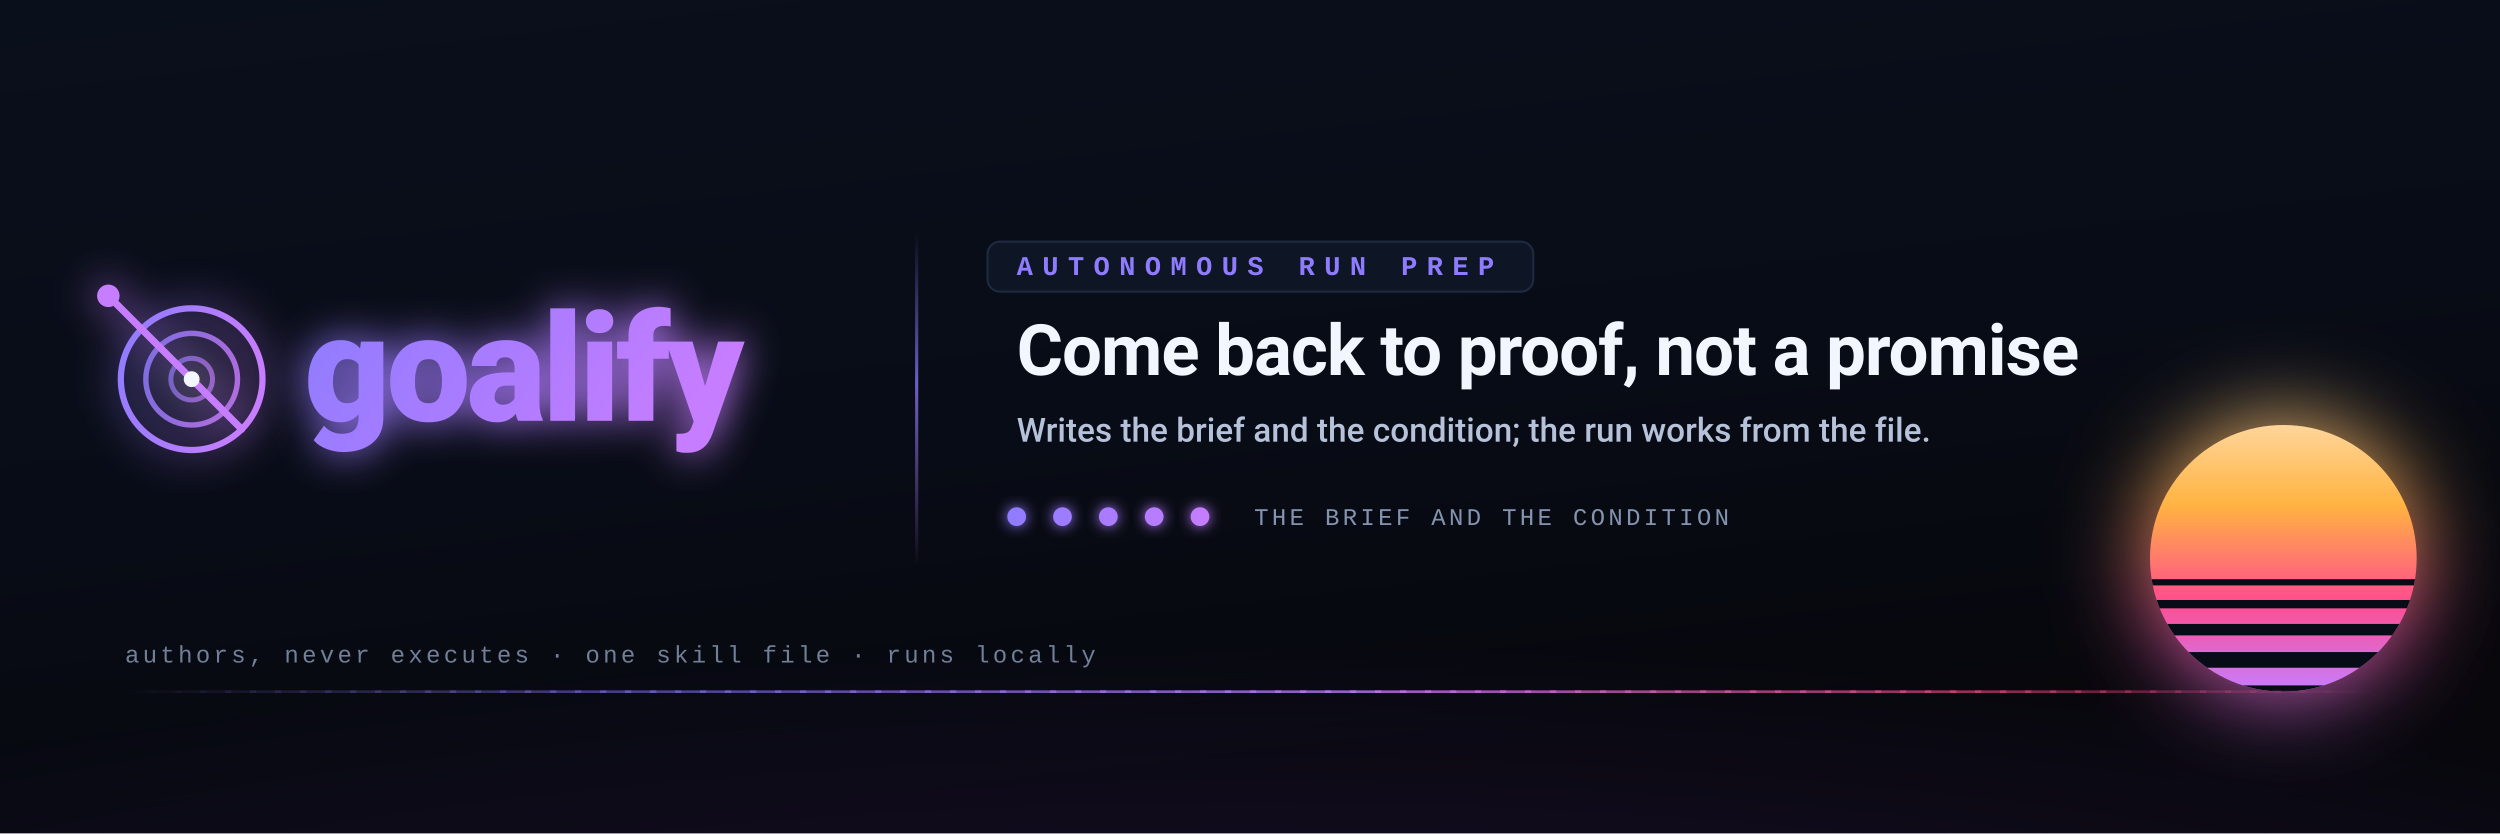
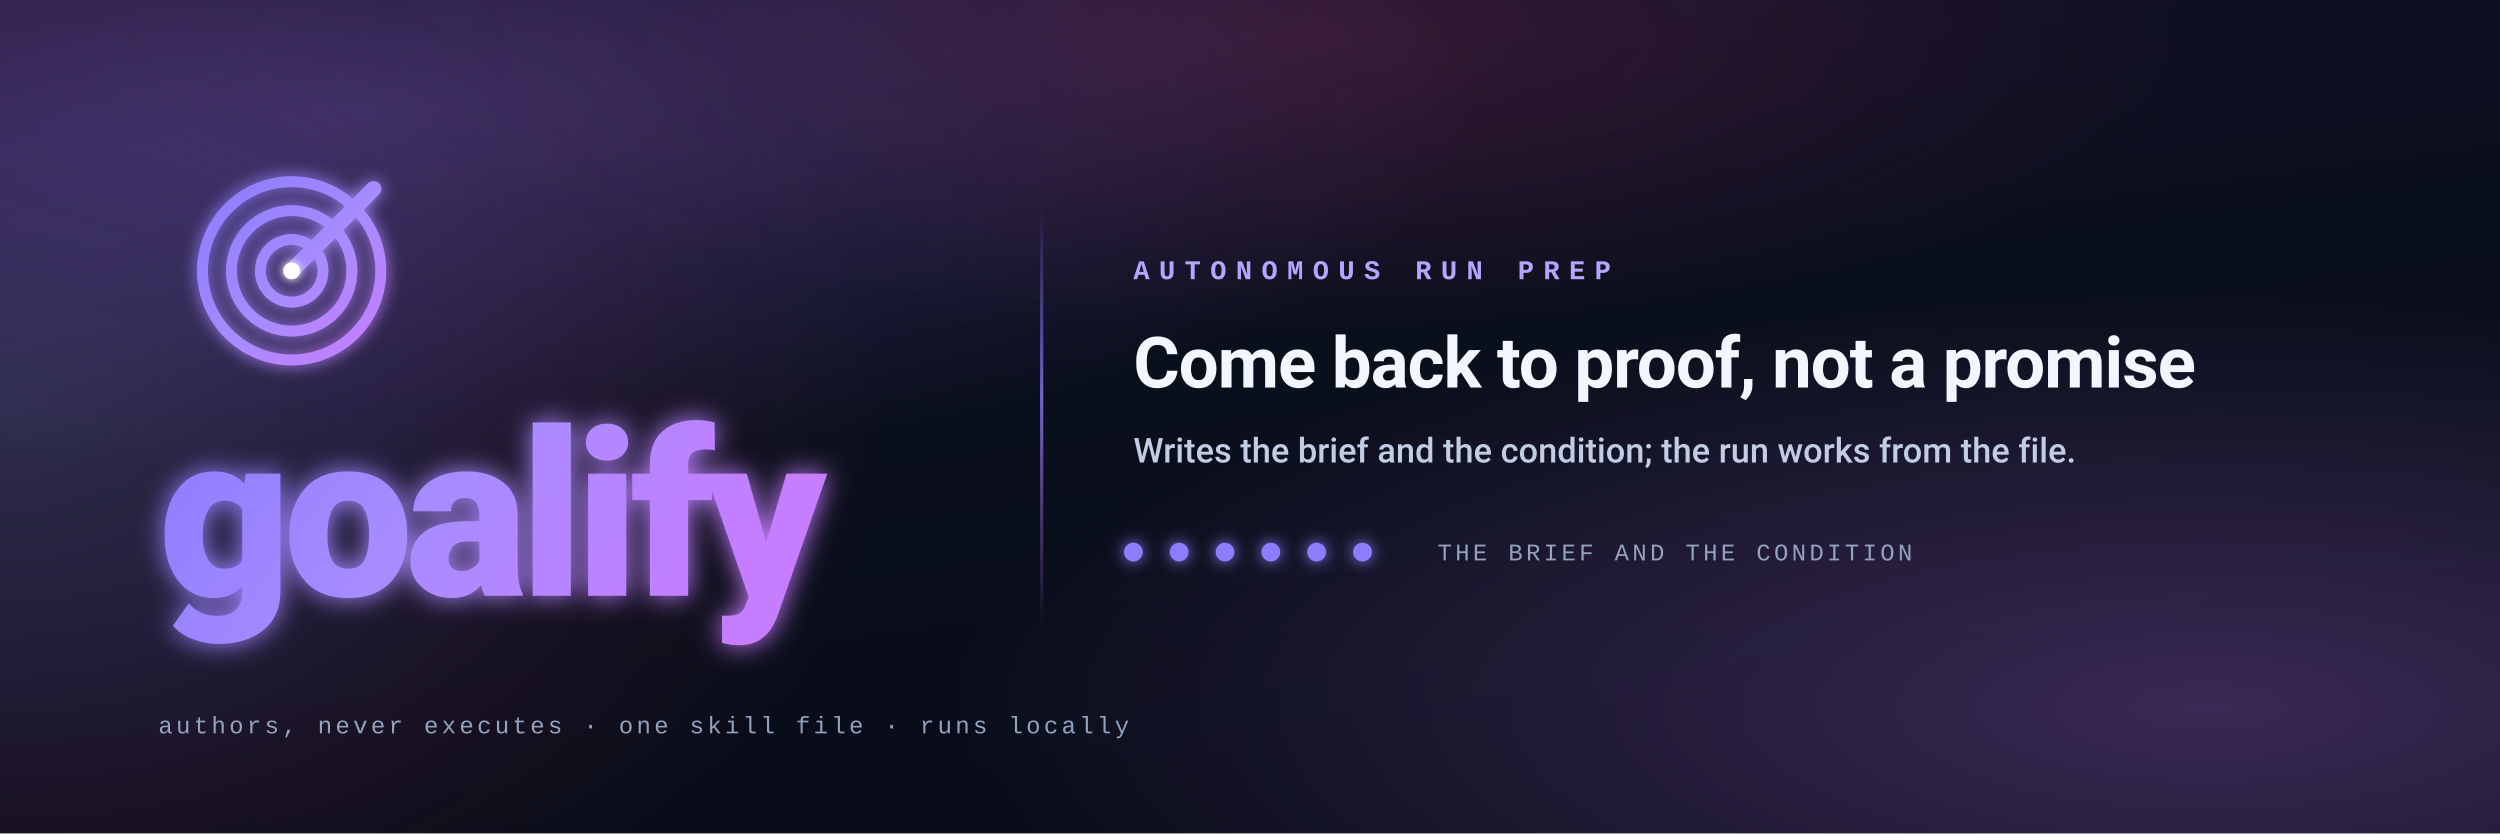
- <svg xmlns="http://www.w3.org/2000/svg" viewBox="0 0 1200 400" fill="none" role="img" aria-label="goalify, autonomous run prep for Claude Code: come back to proof, not a promise. It writes the brief and the condition; the run works from the file.">
+ <svg xmlns="http://www.w3.org/2000/svg" viewBox="0 0 1200 400" fill="none" role="img" aria-label="goalify, autonomous run prep: come back to proof, not a promise">
  <defs>
-     <linearGradient id="g-bg" x1="0" y1="0" x2="0.35" y2="1">
-       <stop offset="0%" stop-color="#0A0F1C" />
-       <stop offset="60%" stop-color="#080C16" />
-       <stop offset="100%" stop-color="#07070C" />
+     <linearGradient id="go-ground" x1="0" y1="0" x2="0.4" y2="1">
+       <stop offset="0%" stop-color="#14102A" />
+       <stop offset="55%" stop-color="#0A0F1C" />
+       <stop offset="100%" stop-color="#080C18" />
    </linearGradient>
-     <radialGradient id="g-bloom" cx="0.5" cy="1" r="0.75">
-       <stop offset="0%" stop-color="#FF2D78" stop-opacity="0.30" />
-       <stop offset="38%" stop-color="#7C3AED" stop-opacity="0.14" />
-       <stop offset="100%" stop-color="#7C3AED" stop-opacity="0" />
+     <radialGradient id="go-bloomA" cx="0.15" cy="0.13" r="0.44">
+       <stop offset="0%" stop-color="#8E7BFF" stop-opacity="0.26" />
+       <stop offset="100%" stop-color="#8E7BFF" stop-opacity="0" />
    </radialGradient>
-     <linearGradient id="g-sun" x1="0" y1="0" x2="0" y2="1">
-       <stop offset="0%" stop-color="#FFD59A" />
-       <stop offset="30%" stop-color="#FFB341" />
-       <stop offset="66%" stop-color="#FF4D8D" />
-       <stop offset="100%" stop-color="#C77DFF" />
-     </linearGradient>
-     <linearGradient id="g-brand" x1="0" y1="0" x2="1" y2="0.25" gradientUnits="objectBoundingBox">
-       <stop offset="0%" stop-color="#8E7BFF" />
-       <stop offset="100%" stop-color="#C77DFF" />
-       <animateTransform attributeName="gradientTransform" type="translate" values="-0.12 0; 0.12 0; -0.12 0" dur="18s" repeatCount="indefinite" />
-     </linearGradient>
-     <linearGradient id="g-rule" gradientUnits="userSpaceOnUse" x1="440" y1="112" x2="440" y2="272">
+     <radialGradient id="go-bloomB" cx="0.88" cy="0.85" r="0.50">
+       <stop offset="0%" stop-color="#C77DFF" stop-opacity="0.26" />
+       <stop offset="100%" stop-color="#C77DFF" stop-opacity="0" />
+     </radialGradient>
+     <radialGradient id="go-bloomC" cx="0.52" cy="0.04" r="0.36">
+       <stop offset="0%" stop-color="#FF4D8D" stop-opacity="0.16" />
+       <stop offset="100%" stop-color="#FF4D8D" stop-opacity="0" />
+     </radialGradient>
+     <radialGradient id="go-wash" cx="0.5" cy="0.5" r="0.5">
+       <stop offset="0%" stop-color="#B4A6FF" stop-opacity="0.20" />
+       <stop offset="42%" stop-color="#C77DFF" stop-opacity="0.124" />
+       <stop offset="76%" stop-color="#FF4D8D" stop-opacity="0.046" />
+       <stop offset="100%" stop-color="#FF4D8D" stop-opacity="0" />
+     </radialGradient>
+     <clipPath id="go-frame">
+       <rect width="1200" height="400" />
+     </clipPath>
+     <linearGradient id="go-rule" gradientUnits="userSpaceOnUse" x1="500" y1="100" x2="500" y2="300">
      <stop offset="0%" stop-color="#8E7BFF" stop-opacity="0" />
-       <stop offset="45%" stop-color="#8E7BFF" stop-opacity="0.75" />
+       <stop offset="45%" stop-color="#8E7BFF" stop-opacity="0.8" />
      <stop offset="100%" stop-color="#C77DFF" stop-opacity="0" />
    </linearGradient>
-     <linearGradient id="g-horizonline" gradientUnits="userSpaceOnUse" x1="60" y1="332" x2="1140" y2="332">
-       <stop offset="0%" stop-color="#8E7BFF" stop-opacity="0" />
-       <stop offset="22%" stop-color="#8E7BFF" stop-opacity="0.5" />
-       <stop offset="55%" stop-color="#C77DFF" stop-opacity="0.8" />
-       <stop offset="82%" stop-color="#FF4D8D" stop-opacity="0.6" />
-       <stop offset="100%" stop-color="#FF4D8D" stop-opacity="0" />
+     <linearGradient id="go-ink" gradientUnits="userSpaceOnUse" x1="60" y1="60" x2="200" y2="200">
+       <stop class="gok1" offset="0%" stop-color="#8E7BFF" />
+       <stop class="gok2" offset="52%" stop-color="#A78CFF" />
+       <stop class="gok3" offset="100%" stop-color="#C77DFF" />
    </linearGradient>
-     <linearGradient id="g-gridfade" gradientUnits="userSpaceOnUse" x1="0" y1="332" x2="0" y2="400">
-       <stop offset="0%" stop-color="#8E7BFF" stop-opacity="0.55" />
-       <stop offset="55%" stop-color="#C77DFF" stop-opacity="0.28" />
-       <stop offset="100%" stop-color="#FF4D8D" stop-opacity="0.05" />
-     </linearGradient>
-     <linearGradient id="g-pipramp" gradientUnits="userSpaceOnUse" x1="-6" y1="0" x2="94" y2="0">
-       <stop offset="0%" stop-color="#8E7BFF" />
-       <stop offset="100%" stop-color="#C77DFF" />
-     </linearGradient>
-     <linearGradient id="g-sheen" x1="0" y1="0" x2="1" y2="0">
-       <stop offset="0%" stop-color="#FFFFFF" stop-opacity="0" />
-       <stop offset="50%" stop-color="#FFFFFF" stop-opacity="0.55" />
-       <stop offset="100%" stop-color="#FFFFFF" stop-opacity="0" />
-     </linearGradient>
-     <filter id="g-glow" x="-40%" y="-40%" width="180%" height="180%">
-       <feGaussianBlur stdDeviation="10" result="b" />
+     <filter id="go-glow" x="-45%" y="-45%" width="190%" height="190%">
+       <feGaussianBlur stdDeviation="6.5" result="b" />
      <feMerge>
        <feMergeNode in="b" />
        <feMergeNode in="SourceGraphic" />
      </feMerge>
    </filter>
-     <filter id="g-glow-sm" x="-60%" y="-60%" width="220%" height="220%">
-       <feGaussianBlur stdDeviation="3.2" result="b" />
+     <filter id="go-glow-sm" x="-150%" y="-150%" width="400%" height="400%">
+       <feGaussianBlur stdDeviation="3.6" result="b" />
      <feMerge>
        <feMergeNode in="b" />
        <feMergeNode in="SourceGraphic" />
      </feMerge>
    </filter>
-     <filter id="g-sunglow" x="-70%" y="-70%" width="240%" height="240%">
-       <feGaussianBlur stdDeviation="22" result="b" />
-       <feMerge>
-         <feMergeNode in="b" />
-         <feMergeNode in="SourceGraphic" />
-       </feMerge>
-     </filter>
-     <clipPath id="g-sunclip">
-       <circle cx="1096" cy="268" r="64" />
-     </clipPath>
-     <clipPath id="g-gridclip">
-       <rect x="0" y="332" width="1200" height="68" />
-     </clipPath>
-     <clipPath id="g-wordclip">
-       <text x="146" y="202" font-family="system-ui, -apple-system, 'Segoe UI', Roboto, 'Helvetica Neue', Arial, sans-serif" font-size="72" font-weight="800" letter-spacing="-2">goalify</text>
+     <linearGradient id="go-word" x1="0" y1="0" x2="1" y2="0.25">
+       <stop class="gok1" offset="0%" stop-color="#8E7BFF" />
+       <stop class="gok2" offset="46%" stop-color="#A78CFF" />
+       <stop class="gok3" offset="100%" stop-color="#C77DFF" />
+     </linearGradient>
+     <linearGradient id="go-sheen" x1="0" y1="0" x2="1" y2="0">
+       <stop offset="0%" stop-color="#FFFFFF" stop-opacity="0" />
+       <stop offset="50%" stop-color="#FFFFFF" stop-opacity="0.62" />
+       <stop offset="100%" stop-color="#FFFFFF" stop-opacity="0" />
+     </linearGradient>
+     <clipPath id="go-wordclip">
+       <text x="76" y="286" font-family="system-ui, -apple-system, 'Segoe UI', Roboto, 'Helvetica Neue', Arial, sans-serif" font-size="111" font-weight="800" letter-spacing="-3.9">goalify</text>
    </clipPath>
  </defs>
  <style>
    .disp { font-family: system-ui, -apple-system, 'Segoe UI', Roboto, 'Helvetica Neue', Arial, sans-serif; }
    .mono { font-family: ui-monospace, SFMono-Regular, 'SF Mono', Menlo, Consolas, 'Liberation Mono', monospace; }
-     .eyebrow { font-size: 13px; font-weight: 600; letter-spacing: 4.5px; fill: #8E7BFF; }
+     .eyebrow { font-size: 13px; font-weight: 600; letter-spacing: 4.5px; fill: #B4A6FF; }
    .head    { font-size: 34px; font-weight: 700; fill: #F2F6FF; letter-spacing: -0.5px; }
-     .sub     { font-size: 16px; font-weight: 500; fill: #B6C2DA; }
-     .tag     { font-size: 11.5px; letter-spacing: 1.6px; fill: #8494B0; }
- 
-     @keyframes g-breathe { 0%,100% { opacity: 0.55; } 50% { opacity: 0.95; } }
-     .bloom { animation: g-breathe 9s ease-in-out infinite; }
- 
-     @keyframes g-sunpulse { 0%,100% { opacity: 0.42; } 50% { opacity: 0.62; } }
-     .sun { animation: g-sunpulse 10s ease-in-out infinite; }
- 
-     @keyframes g-flow { to { stroke-dashoffset: -240; } }
-     .flowline { animation: g-flow 14s linear infinite; }
- 
-     @keyframes g-dot { 0%,100% { opacity: 0.45; } 50% { opacity: 1; } }
-     .d1 { animation: g-dot 5s ease-in-out infinite 0s; }
-     .d2 { animation: g-dot 5s ease-in-out infinite 0.35s; }
-     .d3 { animation: g-dot 5s ease-in-out infinite 0.7s; }
-     .d4 { animation: g-dot 5s ease-in-out infinite 1.05s; }
-     .d5 { animation: g-dot 5s ease-in-out infinite 1.4s; }
- 
-     @keyframes g-sheen {
-       0%   { transform: translateX(0); }
-       34%  { transform: translateX(560px); }
-       100% { transform: translateX(560px); }
-     }
-     .sheen { animation: g-sheen 7.5s linear infinite; }
- 
-     @media (prefers-reduced-motion: reduce) {
-       * { animation: none !important; }
-     }
+     .sub     { font-size: 16.5px; font-weight: 500; fill: #C2CDE4; }
+     .tag     { font-size: 11.5px; letter-spacing: 1.6px; fill: #93A2BE; }
+     .chip    { font-size: 11.5px; letter-spacing: 1.2px; fill: #C2CDE4; }
+     @keyframes go-breathe { 0%,100% { opacity:0.62; } 50% { opacity:1; } }
+     .gobloom { animation: go-breathe 11s ease-in-out infinite; }
+     @keyframes go-sweep { 0% { transform: translateX(-360px); } 100% { transform: translateX(1560px); } }
+     .gowash { animation: go-sweep 17s cubic-bezier(.5,0,.5,1) infinite; }
+     @keyframes go-sheen { 0% { transform: translateX(0); } 15%,100% { transform: translateX(510px); } }
+     .gosheen { animation: go-sheen 8.5s cubic-bezier(.4,0,.3,1) infinite; }
+     @keyframes go-pip { 0%,100% { opacity: 0.5; } 50% { opacity: 1; } }
+     .gop1 { animation: go-pip 5s ease-in-out infinite 0.0s; }
+     .gop2 { animation: go-pip 5s ease-in-out infinite 0.35s; }
+     .gop3 { animation: go-pip 5s ease-in-out infinite 0.7s; }
+     .gop4 { animation: go-pip 5s ease-in-out infinite 1.05s; }
+     .gop5 { animation: go-pip 5s ease-in-out infinite 1.4s; }
+     .gop6 { animation: go-pip 5s ease-in-out infinite 1.75s; }
+     @keyframes go-fly { 0% { transform: translate(56px,-56px); opacity: 0; }
+                        10% { opacity: 1; }
+                        34%,100% { transform: translate(0,0); opacity: 1; } }
+     .gopin { animation: go-fly 6s cubic-bezier(.2,.7,.3,1) infinite; }
+     /* the pulse ring is the one element whose base state is off: it is a transient, not
+        part of the logo, so the resting frame shows the target and the pin alone */
+     @keyframes go-pulse { 0%,34% { r: 26px; opacity: 0; } 40% { opacity: 0.7; }
+                          74%,100% { r: 88px; opacity: 0; } }
+     .gopulse { animation: go-pulse 6s cubic-bezier(.2,.6,.3,1) infinite; }
+     @keyframes go-ringlight { 0%,100% { opacity: 0.55; } 40%,60% { opacity: 1; } }
+     .gorl { animation: go-ringlight 6s ease-in-out infinite; }
+     @keyframes go-k1 { 0%,100% { stop-color:#8E7BFF; } 50% { stop-color:#A78CFF; } }
+     @keyframes go-k2 { 0%,100% { stop-color:#A78CFF; } 50% { stop-color:#C77DFF; } }
+     @keyframes go-k3 { 0%,100% { stop-color:#C77DFF; } 50% { stop-color:#E0AEFF; } }
+     .gok1 { animation: go-k1 14s ease-in-out infinite; }
+     .gok2 { animation: go-k2 14s ease-in-out infinite; }
+     .gok3 { animation: go-k3 14s ease-in-out infinite; }
+     @media (prefers-reduced-motion: reduce) { * { animation: none !important; } }
  </style>
-   <rect width="1200" height="400" fill="url(#g-bg)" />
-   <ellipse class="bloom" cx="600" cy="404" rx="720" ry="190" fill="url(#g-bloom)" />
-   <g class="sun">
-     <g filter="url(#g-sunglow)">
-       <circle cx="1096" cy="268" r="64" fill="url(#g-sun)" />
-     </g>
-     <g clip-path="url(#g-sunclip)" fill="#080C16">
-       <rect x="1024" y="278" width="144" height="3" />
-       <rect x="1024" y="288" width="144" height="4" />
-       <rect x="1024" y="299.5" width="144" height="5.5" />
-       <rect x="1024" y="313" width="144" height="7.5" />
-       <rect x="1024" y="329" width="144" height="10" />
+   <rect width="1200" height="400" fill="url(#go-ground)" />
+   <g class="gobloom">
+     <rect width="1200" height="400" fill="url(#go-bloomA)" />
+     <rect width="1200" height="400" fill="url(#go-bloomB)" />
+     <rect width="1200" height="400" fill="url(#go-bloomC)" />
+   </g>
+   <g clip-path="url(#go-frame)">
+     <g transform="translate(0,196)">
+       <ellipse class="gowash" cx="0" cy="0" rx="430" ry="300" fill="url(#go-wash)" />
    </g>
  </g>
-   <g id="grid" clip-path="url(#g-gridclip)" opacity="0">
-     <g stroke="url(#g-gridfade)" stroke-width="1" fill="none">
-       <path d="M600 332 L-1180 400" />
-       <path d="M600 332 L-560 400" />
-       <path d="M600 332 L-190 400" />
-       <path d="M600 332 L40 400" />
-       <path d="M600 332 L200 400" />
-       <path d="M600 332 L320 400" />
-       <path d="M600 332 L415 400" />
-       <path d="M600 332 L490 400" />
-       <path d="M600 332 L548 400" />
-       <path d="M600 332 L600 400" />
-       <path d="M600 332 L652 400" />
-       <path d="M600 332 L710 400" />
-       <path d="M600 332 L785 400" />
-       <path d="M600 332 L880 400" />
-       <path d="M600 332 L1000 400" />
-       <path d="M600 332 L1160 400" />
-       <path d="M600 332 L1390 400" />
-       <path d="M600 332 L1760 400" />
-       <path d="M600 332 L2380 400" />
+   <g transform="translate(66,56) scale(0.5781)">
+     <g opacity="0.32" fill="none" stroke="url(#go-ink)" stroke-width="9">
+       <circle cx="128" cy="128" r="26" />
+       <circle cx="128" cy="128" r="50" />
+       <circle cx="128" cy="128" r="74" />
    </g>
-     <g stroke="url(#g-gridfade)" stroke-width="1" fill="none">
-       <line x1="0" y1="335" x2="1200" y2="335" />
-       <line x1="0" y1="339.5" x2="1200" y2="339.5" />
-       <line x1="0" y1="345.5" x2="1200" y2="345.5" />
-       <line x1="0" y1="353.5" x2="1200" y2="353.5" />
-       <line x1="0" y1="364" x2="1200" y2="364" />
-       <line x1="0" y1="378" x2="1200" y2="378" />
-       <line x1="0" y1="396" x2="1200" y2="396" />
+     <g class="gorl" filter="url(#go-glow)" fill="none" stroke="url(#go-ink)" stroke-width="9">
+       <circle cx="128" cy="128" r="26" />
+       <circle cx="128" cy="128" r="50" />
+       <circle cx="128" cy="128" r="74" />
+     </g>
+     <circle class="gopulse" cx="128" cy="128" r="26" fill="none" stroke="#C77DFF" stroke-width="4" opacity="0" />
+     <g class="gopin">
+       <g filter="url(#go-glow)">
+         <line x1="196" y1="60" x2="128" y2="128" stroke="url(#go-ink)" stroke-width="13" stroke-linecap="round" />
+       </g>
+       <g transform="translate(128,128)">
+         <g filter="url(#go-glow-sm)">
+           <circle r="7" fill="#FFFFFF" />
+         </g>
+       </g>
    </g>
  </g>
-   <g opacity="0.95">
-     <line x1="60" y1="332" x2="1140" y2="332" stroke="url(#g-horizonline)" stroke-width="1.25" />
-     <line class="flowline" x1="60" y1="332" x2="1140" y2="332" stroke="url(#g-horizonline)" stroke-width="1.25" stroke-dasharray="3 9" opacity="0.85" />
+   <g filter="url(#go-glow)">
+     <text class="disp" x="76" y="286" font-size="111" font-weight="800" letter-spacing="-3.9" fill="url(#go-word)">goalify</text>
  </g>
-   <g filter="url(#g-glow)">
-     <g fill="none" stroke="url(#g-brand)" stroke-width="3">
-       <circle cx="92" cy="182" r="34" />
-       <circle cx="92" cy="182" r="22" stroke-width="2.6" opacity="0.82" />
-       <circle cx="92" cy="182" r="10" stroke-width="2.4" opacity="0.66" />
-     </g>
-     <line x1="56" y1="146" x2="116" y2="206" stroke="#C77DFF" stroke-width="3.4" stroke-linecap="round" />
-     <circle cx="52" cy="142" r="5.4" fill="#C77DFF" />
-     <circle cx="92" cy="182" r="3.8" fill="#F2F6FF" />
-   </g>
-   <g filter="url(#g-glow)">
-     <text class="disp" x="146" y="202" font-size="72" font-weight="800" letter-spacing="-2" fill="url(#g-brand)">goalify</text>
-   </g>
-   <g clip-path="url(#g-wordclip)">
+   <g clip-path="url(#go-wordclip)">
    <g transform="skewX(-18)">
-       <rect class="sheen" x="-160" y="120" width="90" height="130" fill="url(#g-sheen)" opacity="0.7" />
+       <rect class="gosheen" x="-46" y="175" width="51" height="150" fill="url(#go-sheen)" opacity="0.45" />
    </g>
  </g>
-   <line x1="440" y1="112" x2="440" y2="272" stroke="url(#g-rule)" stroke-width="1.5" />
-   <g transform="translate(488,0)">
-     <rect x="-14" y="116" width="262" height="24" rx="6" fill="#0E1524" stroke="#1E2A42" stroke-width="1" />
-     <text class="mono eyebrow" x="0" y="132">AUTONOMOUS RUN PREP</text>
-     <text class="disp head" x="0" y="180">Come back to proof, not a promise</text>
-     <text class="disp sub" x="0" y="212">Writes the brief and the condition; the run works from the file.</text>
-     <g transform="translate(0,248)">
-       <g class="d1">
-         <circle cx="0" cy="0" r="4.5" fill="url(#g-pipramp)" filter="url(#g-glow-sm)" />
+   <line x1="500" y1="100" x2="500" y2="300" stroke="url(#go-rule)" stroke-width="1.5" />
+   <g transform="translate(544,0)">
+     <text class="mono eyebrow" x="0" y="134">AUTONOMOUS RUN PREP</text>
+     <text class="disp head" x="0" y="186">Come back to proof, not a promise</text>
+     <text class="disp sub" x="0" y="222">Writes the brief and the condition; the run works from the file.</text>
+     <g transform="translate(0,265)">
+       <g class="gop1">
+         <circle cx="0" cy="0" r="4.5" fill="#8E7BFF" filter="url(#go-glow-sm)" />
      </g>
-       <g class="d2">
-         <circle cx="22" cy="0" r="4.5" fill="url(#g-pipramp)" filter="url(#g-glow-sm)" />
+       <g class="gop2">
+         <circle cx="22" cy="0" r="4.5" fill="#8E7BFF" filter="url(#go-glow-sm)" />
      </g>
-       <g class="d3">
-         <circle cx="44" cy="0" r="4.5" fill="url(#g-pipramp)" filter="url(#g-glow-sm)" />
+       <g class="gop3">
+         <circle cx="44" cy="0" r="4.5" fill="#8E7BFF" filter="url(#go-glow-sm)" />
      </g>
-       <g class="d4">
-         <circle cx="66" cy="0" r="4.5" fill="url(#g-pipramp)" filter="url(#g-glow-sm)" />
+       <g class="gop4">
+         <circle cx="66" cy="0" r="4.5" fill="#8E7BFF" filter="url(#go-glow-sm)" />
      </g>
-       <g class="d5">
-         <circle cx="88" cy="0" r="4.5" fill="url(#g-pipramp)" filter="url(#g-glow-sm)" />
+       <g class="gop5">
+         <circle cx="88" cy="0" r="4.5" fill="#8E7BFF" filter="url(#go-glow-sm)" />
      </g>
-       <text class="mono tag" x="114" y="4">THE BRIEF AND THE CONDITION</text>
+       <g class="gop6">
+         <circle cx="110" cy="0" r="4.5" fill="#8E7BFF" filter="url(#go-glow-sm)" />
+       </g>
+       <text class="mono tag" x="146" y="4">THE BRIEF AND THE CONDITION</text>
    </g>
  </g>
-   <text class="mono tag" x="60" y="318" opacity="0.85">authors, never executes  ·  one skill file  ·  runs locally</text>
+   <text class="mono tag" x="76" y="352">authors, never executes  ·  one skill file  ·  runs locally</text>
</svg>
